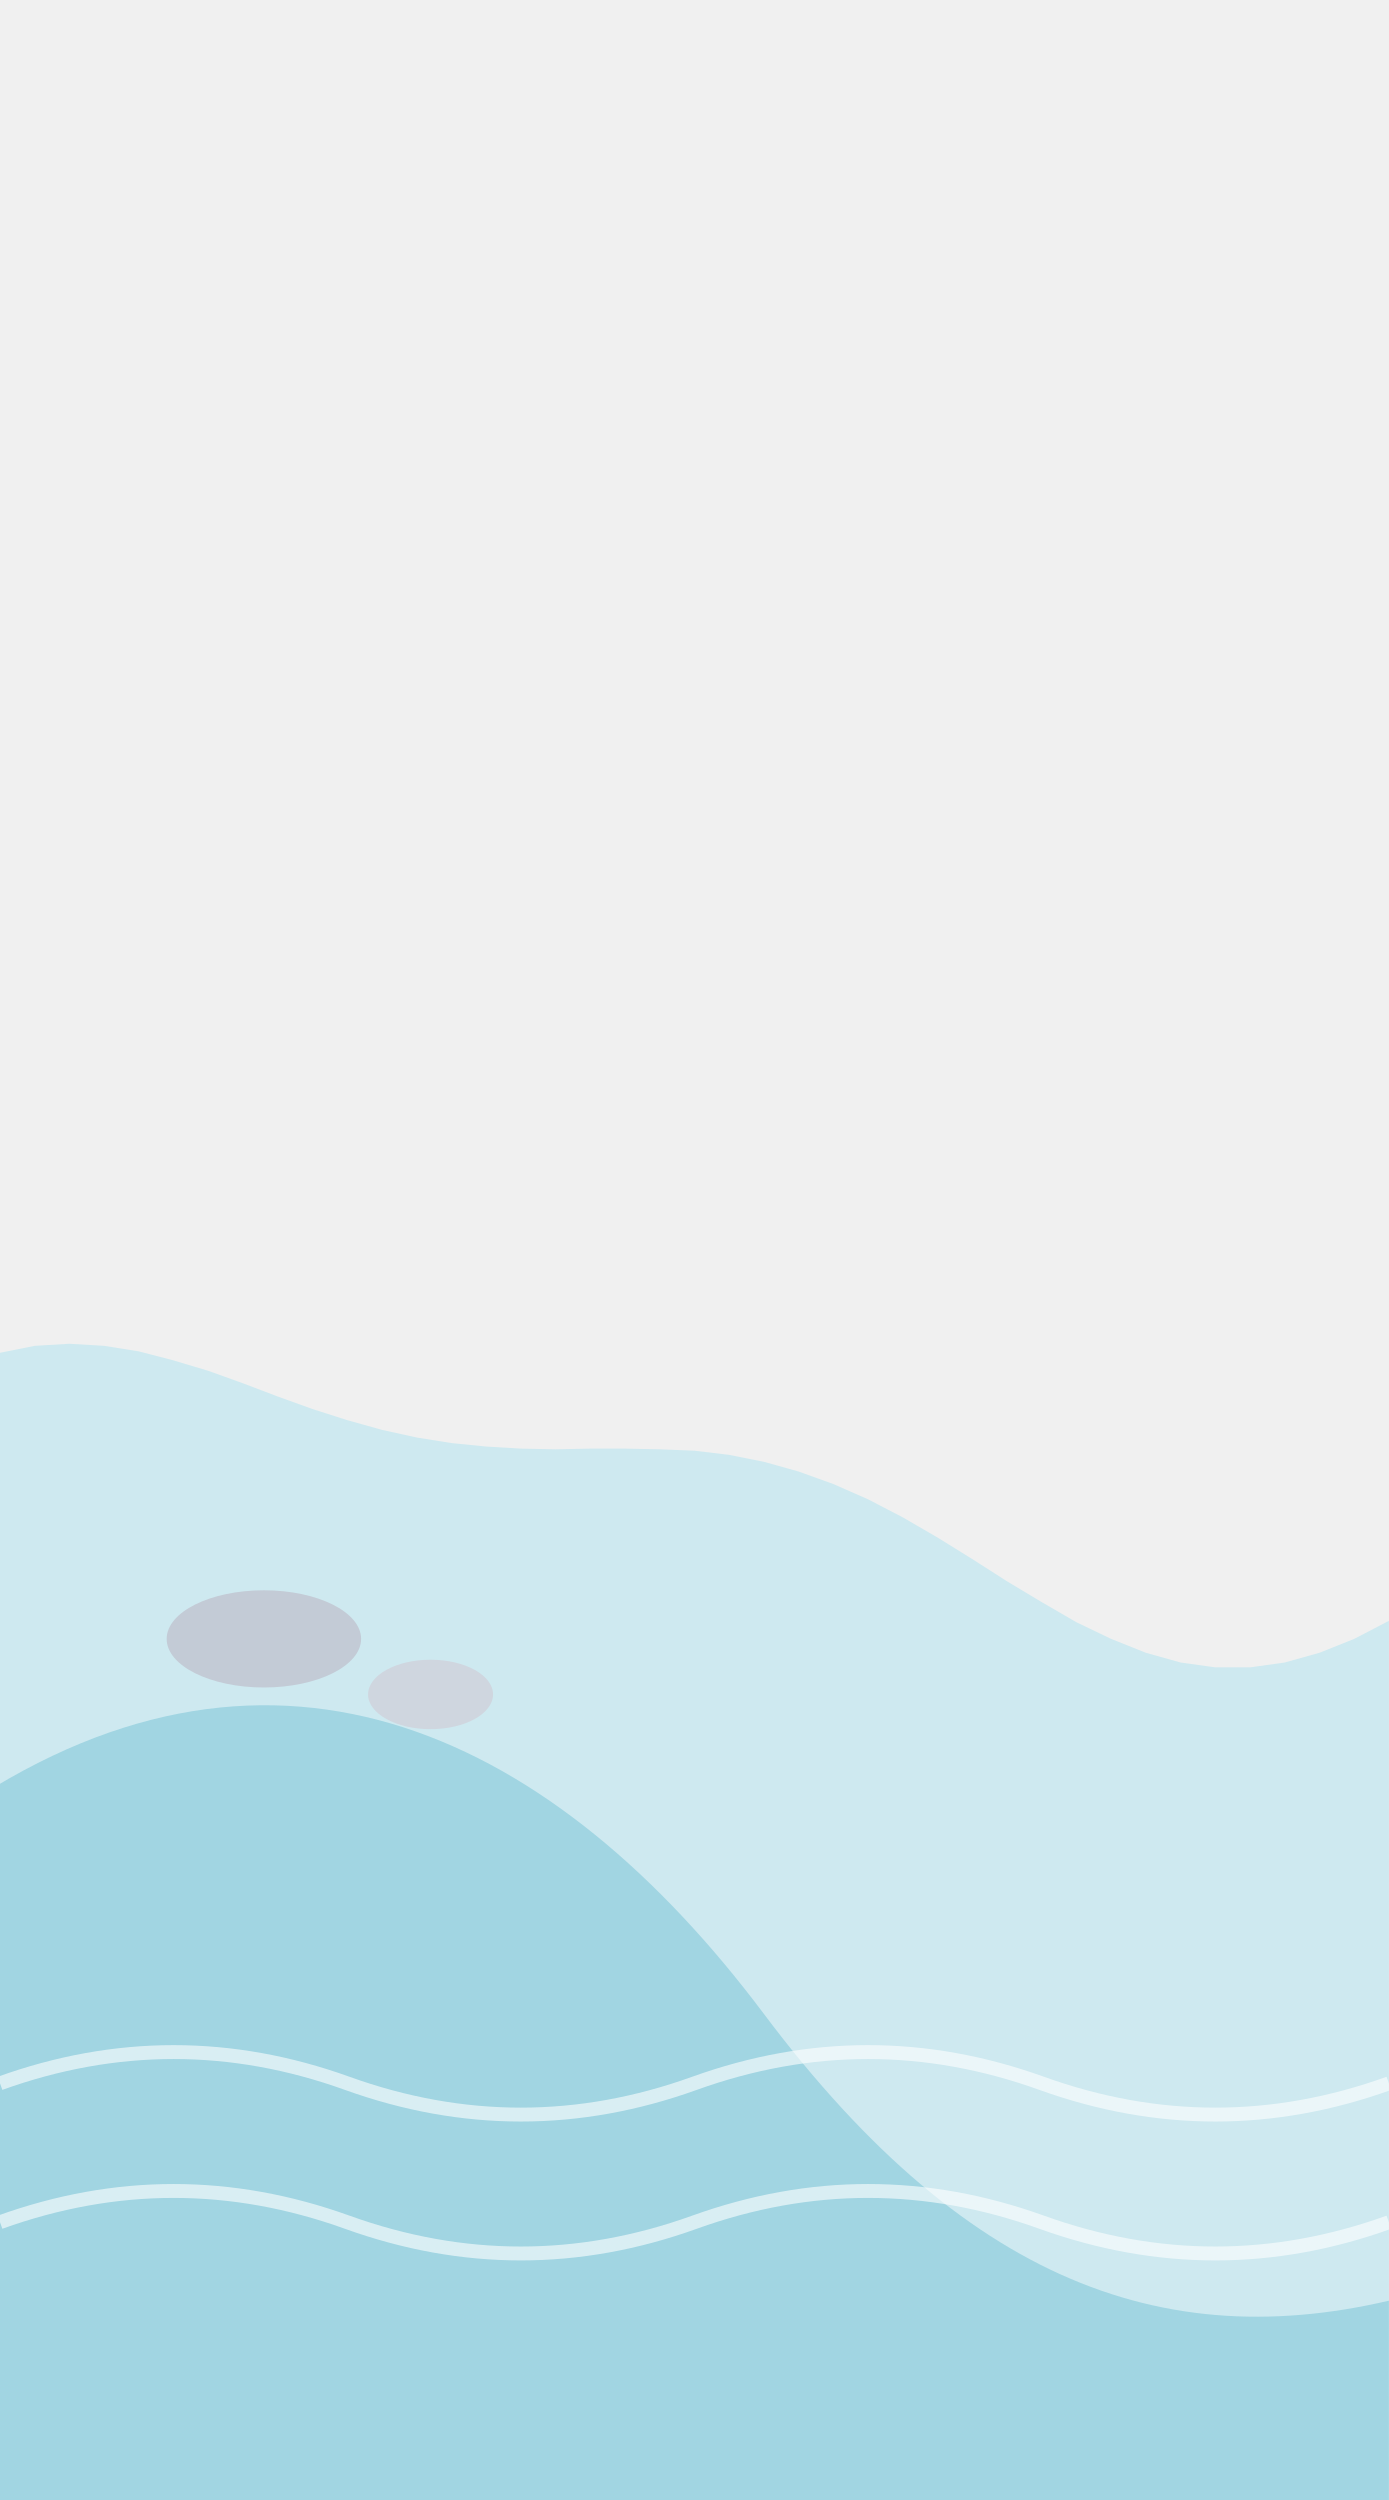
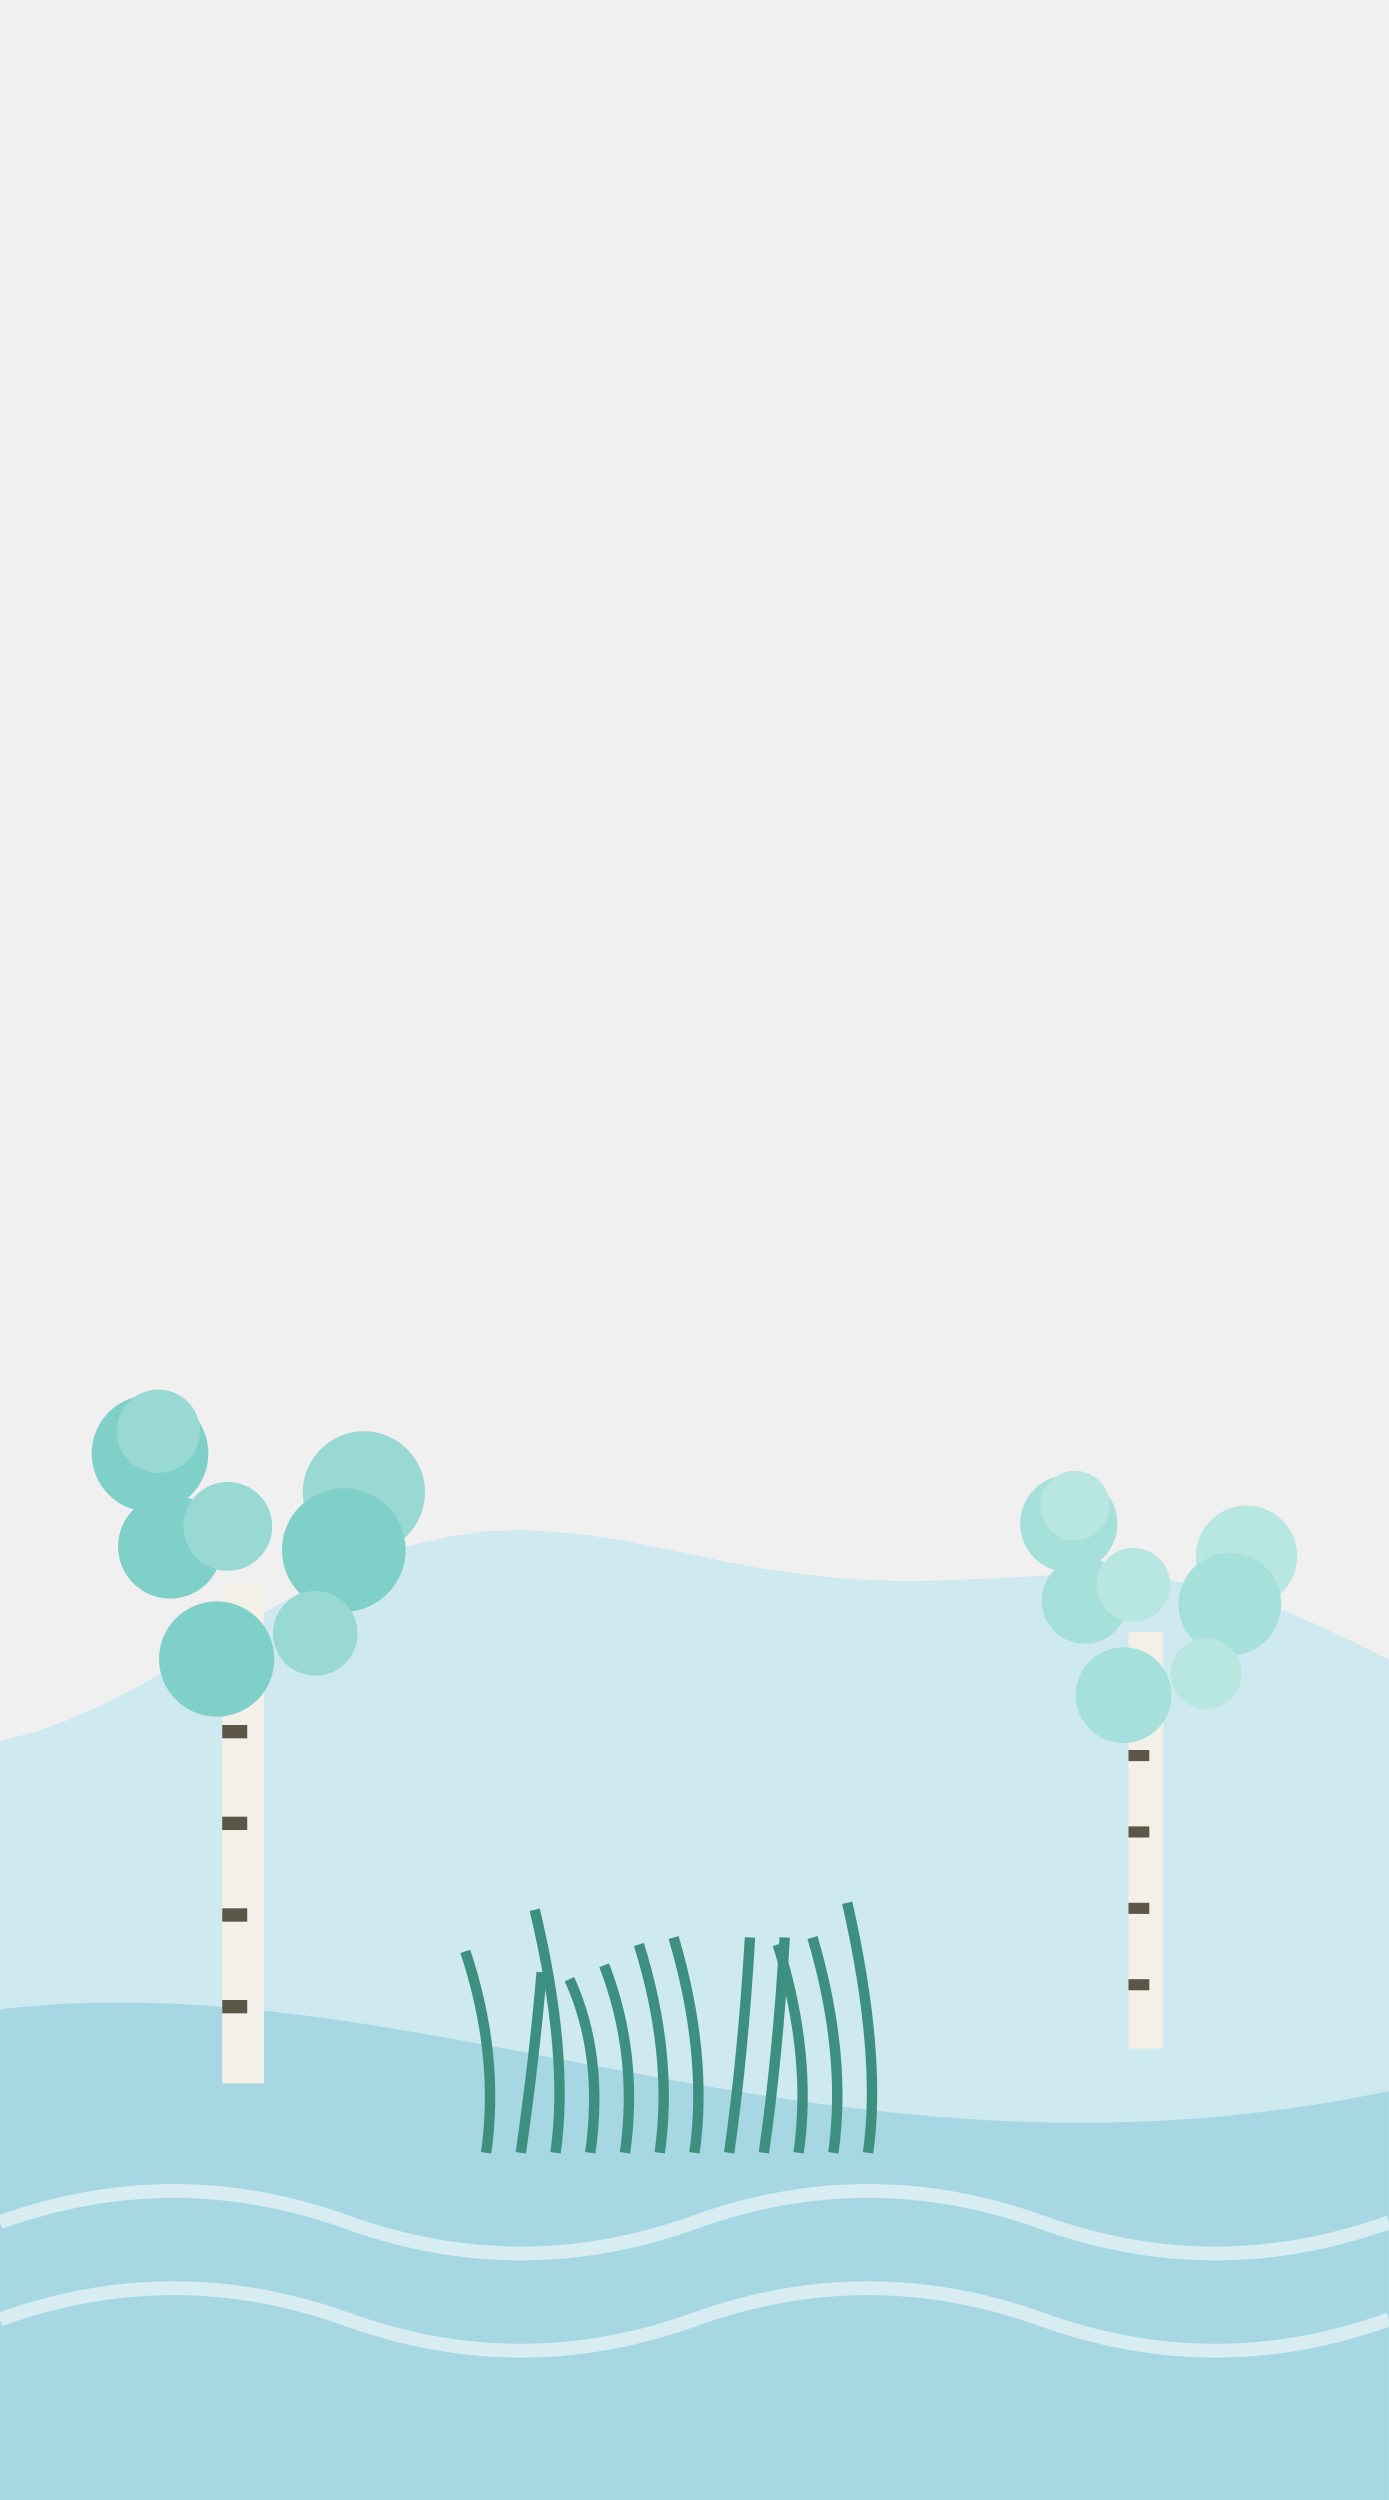
<svg xmlns="http://www.w3.org/2000/svg" viewBox="0 0 200 360" preserveAspectRatio="xMidYMax slice">
-   <path d="M-5 360 L-5 215 L-5 196.4 L0 194.8 L5 193.8 L10 193.5 L15 193.8 L20 194.6 L25 195.9 L30 197.4 L35 199.2 L40 201.1 L45 202.9 L50 204.5 L55 205.9 L60 207.0 L65 207.8 L70 208.3 L75 208.6 L80 208.7 L85 208.6 L90 208.6 L95 208.7 L100 208.9 L105 209.5 L110 210.5 L115 211.9 L120 213.7 L125 215.9 L130 218.5 L135 221.4 L140 224.5 L145 227.7 L150 230.7 L155 233.6 L160 236.0 L165 238.0 L170 239.4 L175 240.1 L180 240.1 L185 239.4 L190 238.0 L195 236.0 L200 233.4 L205 230.5 L205 360Z" fill="#cee9f0" opacity="1" />
-   <path d="M-5 260 C40 230 80 250 110 290 S170 340 205 330 V360 H-5Z" fill="#a1d5e2" />
-   <path d="M0 300 Q25 291 50 300 T100 300 T150 300 T200 300" stroke="#fff" stroke-width="2" fill="none" opacity="0.6" />
-   <path d="M0 320 Q25 311 50 320 T100 320 T150 320 T200 320" stroke="#fff" stroke-width="2" fill="none" opacity="0.6" />
-   <ellipse cx="38" cy="236" rx="14" ry="7" fill="#c3cbd6" />
-   <ellipse cx="62" cy="244" rx="9" ry="5" fill="#cfd6df" />
+   <path d="M-5 360 L-5 235 L-5 251.4 L0 250.7 L5 249.4 L10 247.6 L15 245.4 L20 242.8 L25 240.0 L30 237.0 L35 234.0 L40 231.1 L45 228.4 L50 225.9 L55 223.9 L60 222.3 L65 221.2 L70 220.5 L75 220.3 L80 220.6 L85 221.1 L90 221.9 L95 222.9 L100 223.9 L105 225.0 L110 225.9 L115 226.6 L120 227.2 L125 227.5 L130 227.7 L135 227.6 L140 227.4 L145 227.2 L150 226.9 L155 226.8 L160 226.9 L165 227.2 L170 227.8 L175 228.8 L180 230.2 L185 232.0 L190 234.1 L195 236.5 L200 239.0 L205 241.7 L205 360Z" fill="#cee9f0" opacity="1" />
+   <path d="M-5 290 C60 280 120 320 205 300 V360 H-5Z" fill="#a6d7e3" />
+   <path d="M0 320 Q25 311 50 320 T100 320 T150 320 T200 320" stroke="#fff" stroke-width="2" fill="none" opacity="0.55" />
+   <path d="M0 334 Q25 325 50 334 T100 334 T150 334 T200 334" stroke="#fff" stroke-width="2" fill="none" opacity="0.55" />
+   <rect x="32.0" y="228.0" width="6.0" height="72.0" fill="#f3f0e8" />
+   <rect x="32.0" y="288.0" width="3.6" height="1.92" fill="#5b5648" />
+   <rect x="32.0" y="274.8" width="3.6" height="1.92" fill="#5b5648" />
+   <rect x="32.0" y="261.6" width="3.6" height="1.92" fill="#5b5648" />
+   <rect x="32.0" y="248.4" width="3.6" height="1.92" fill="#5b5648" />
+   <rect x="32.0" y="235.2" width="3.6" height="1.92" fill="#5b5648" />
+   <circle cx="21.6" cy="209.3" r="8.4" fill="#7fd0c8" />
+   <circle cx="52.4" cy="214.9" r="8.8" fill="#99d9d3" />
+   <circle cx="49.5" cy="223.2" r="8.9" fill="#7fd0c8" />
+   <circle cx="22.8" cy="206.1" r="6.0" fill="#99d9d3" />
+   <circle cx="24.5" cy="222.7" r="7.5" fill="#7fd0c8" />
+   <circle cx="32.8" cy="219.8" r="6.4" fill="#99d9d3" />
+   <circle cx="31.2" cy="238.9" r="8.3" fill="#7fd0c8" />
+   <circle cx="45.4" cy="235.2" r="6.1" fill="#99d9d3" />
+   <rect x="162.5" y="235" width="5" height="60" fill="#f3f0e8" />
+   <rect x="162.5" y="285" width="3" height="1.6" fill="#5b5648" />
+   <rect x="162.5" y="274" width="3" height="1.6" fill="#5b5648" />
+   <rect x="162.5" y="263" width="3" height="1.6" fill="#5b5648" />
+   <rect x="162.5" y="252" width="3" height="1.6" fill="#5b5648" />
+   <rect x="162.5" y="241" width="3" height="1.6" fill="#5b5648" />
+   <circle cx="153.9" cy="219.4" r="7.0" fill="#a6e0da" />
+   <circle cx="179.5" cy="224.1" r="7.3" fill="#b8e6e1" />
+   <circle cx="177.1" cy="231.0" r="7.4" fill="#a6e0da" />
+   <circle cx="154.8" cy="216.8" r="5.0" fill="#b8e6e1" />
+   <circle cx="156.2" cy="230.5" r="6.2" fill="#a6e0da" />
+   <circle cx="163.2" cy="228.2" r="5.3" fill="#b8e6e1" />
+   <circle cx="161.8" cy="244.1" r="6.9" fill="#a6e0da" />
+   <circle cx="173.7" cy="241.0" r="5.1" fill="#b8e6e1" />
+   <path d="M70 310 q2 -14 -3 -29" stroke="#3d8f80" stroke-width="1.5" fill="none" />
+   <path d="M75 310 q2 -14 3 -26" stroke="#3d8f80" stroke-width="1.5" fill="none" />
+   <path d="M80 310 q2 -14 -3 -35" stroke="#3d8f80" stroke-width="1.5" fill="none" />
+   <path d="M85 310 q2 -14 -3 -25" stroke="#3d8f80" stroke-width="1.5" fill="none" />
+   <path d="M90 310 q2 -14 -3 -27" stroke="#3d8f80" stroke-width="1.5" fill="none" />
+   <path d="M95 310 q2 -14 -3 -30" stroke="#3d8f80" stroke-width="1.5" fill="none" />
+   <path d="M100 310 q2 -14 -3 -31" stroke="#3d8f80" stroke-width="1.5" fill="none" />
+   <path d="M105 310 q2 -14 3 -31" stroke="#3d8f80" stroke-width="1.5" fill="none" />
+   <path d="M110 310 q2 -14 3 -31" stroke="#3d8f80" stroke-width="1.5" fill="none" />
+   <path d="M115 310 q2 -14 -3 -30" stroke="#3d8f80" stroke-width="1.5" fill="none" />
+   <path d="M120 310 q2 -14 -3 -31" stroke="#3d8f80" stroke-width="1.5" fill="none" />
+   <path d="M125 310 q2 -14 -3 -36" stroke="#3d8f80" stroke-width="1.5" fill="none" />
</svg>
